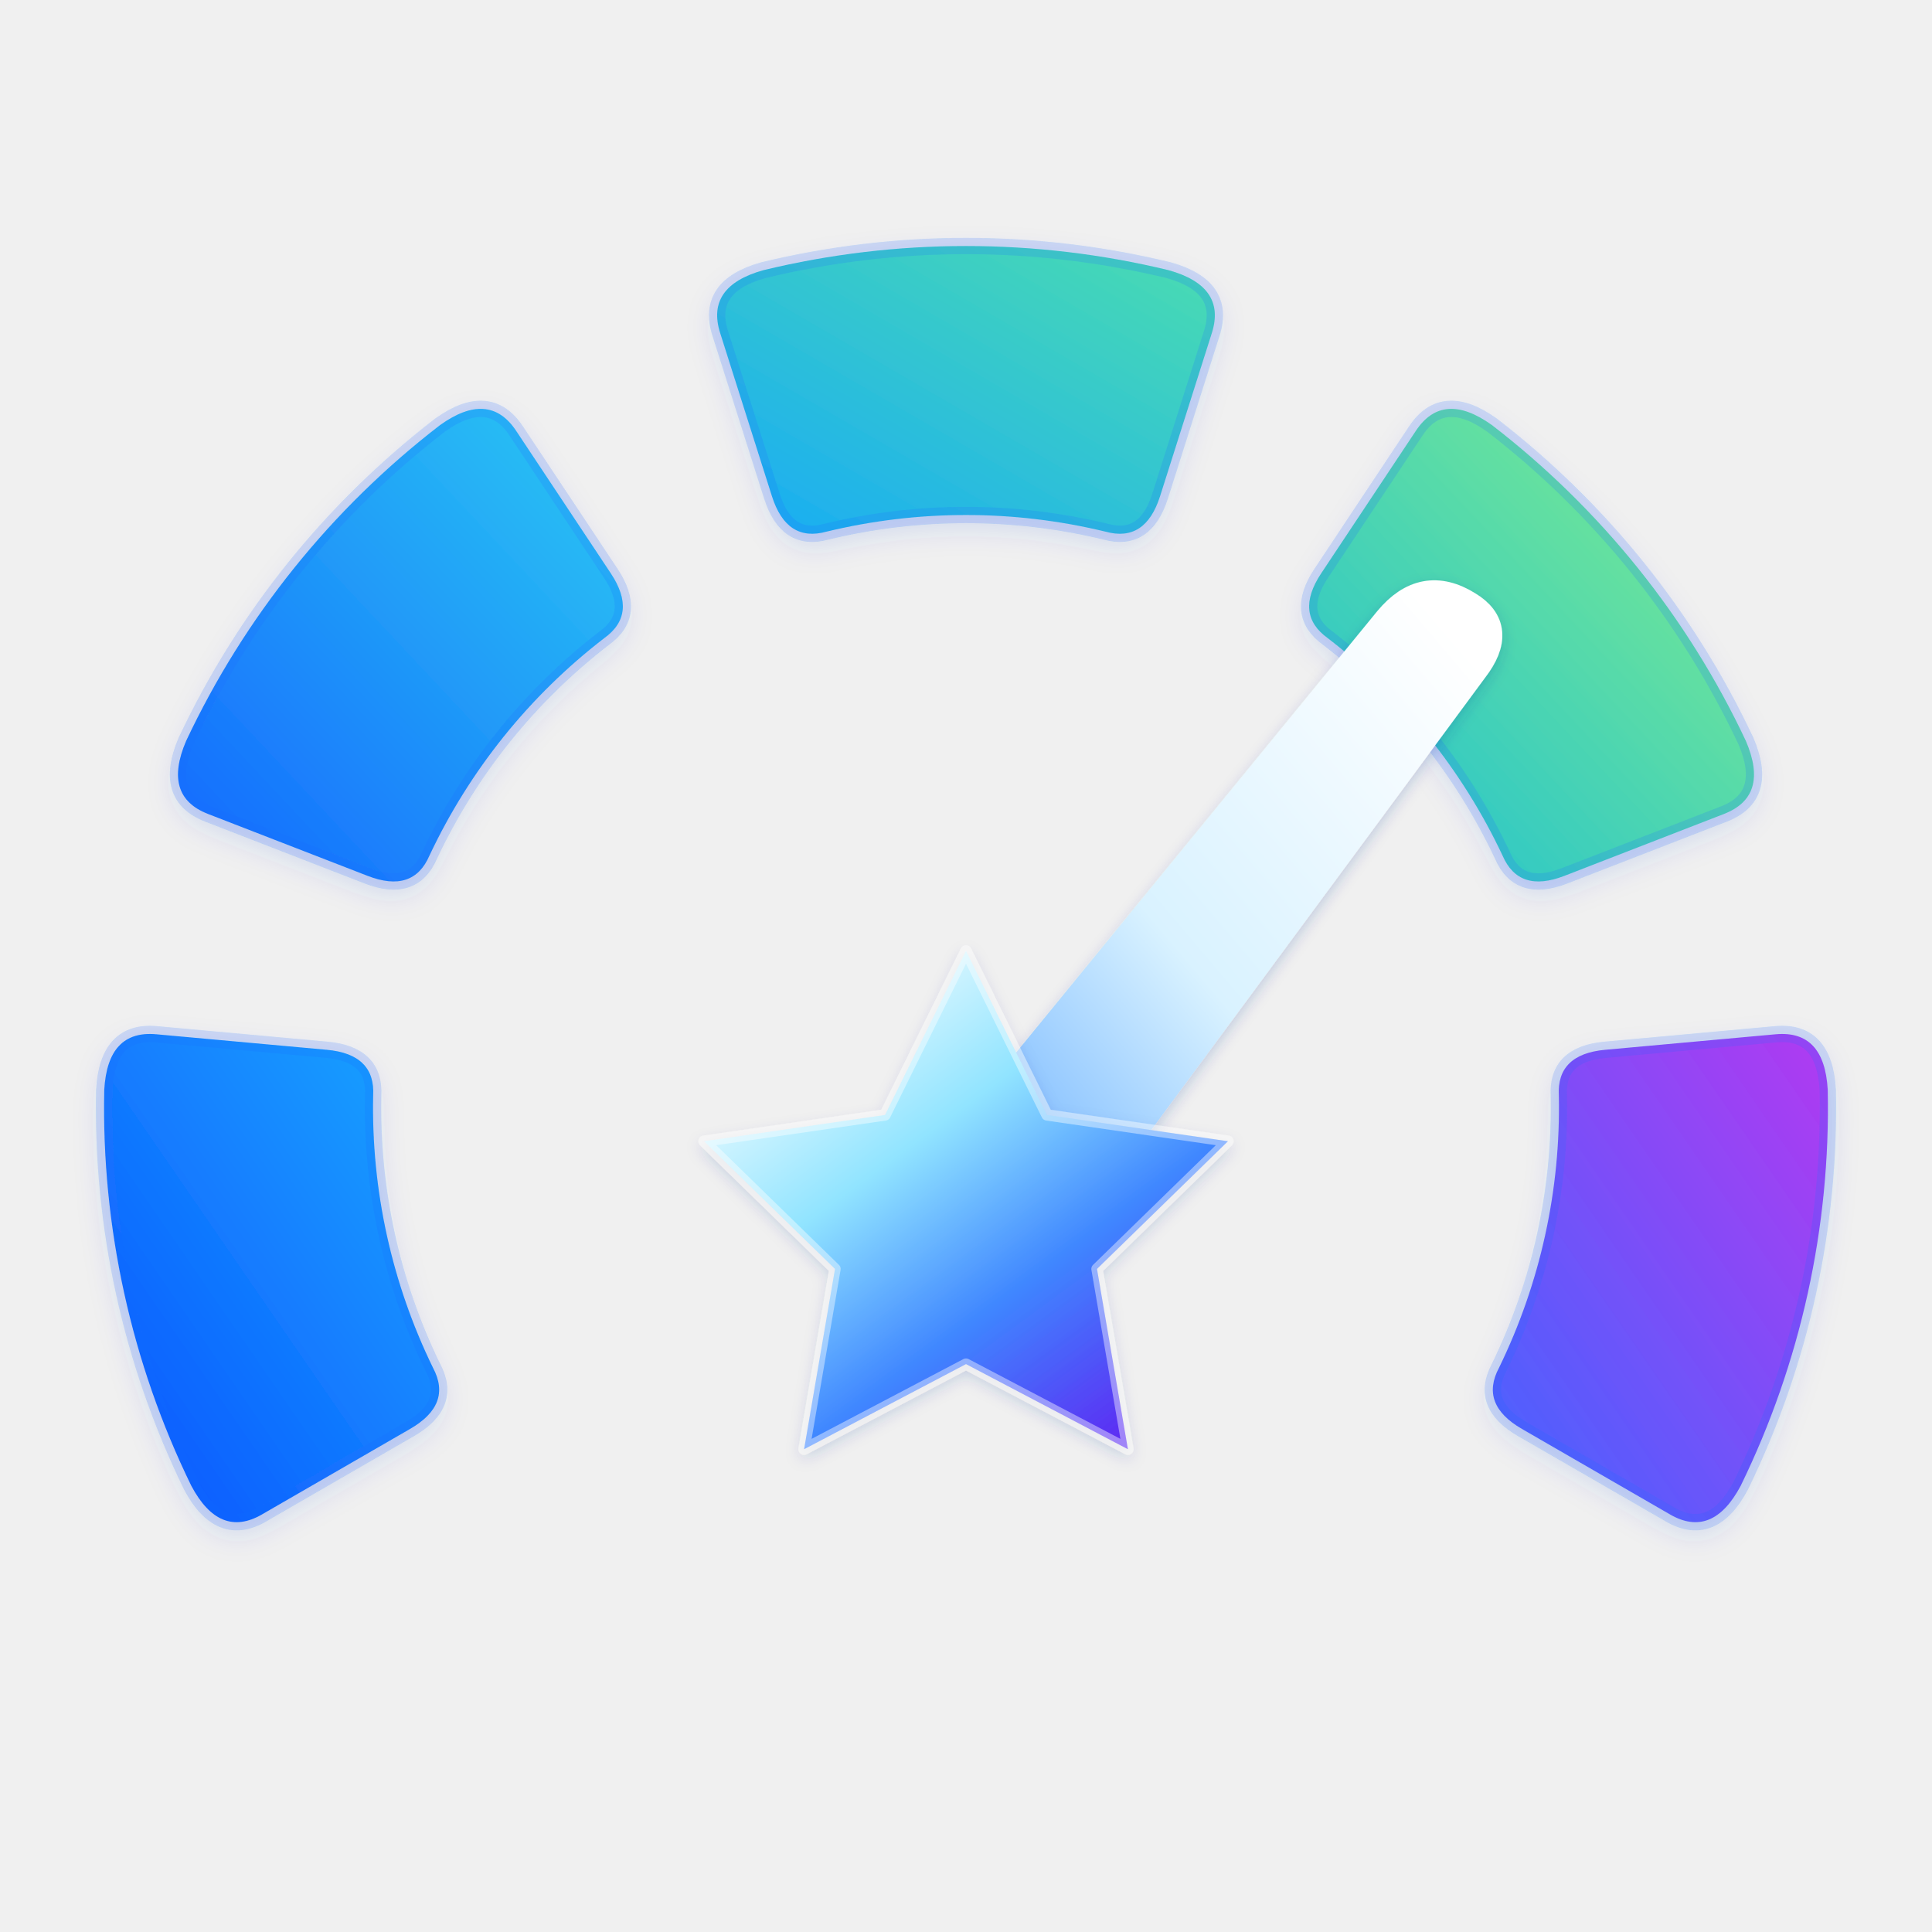
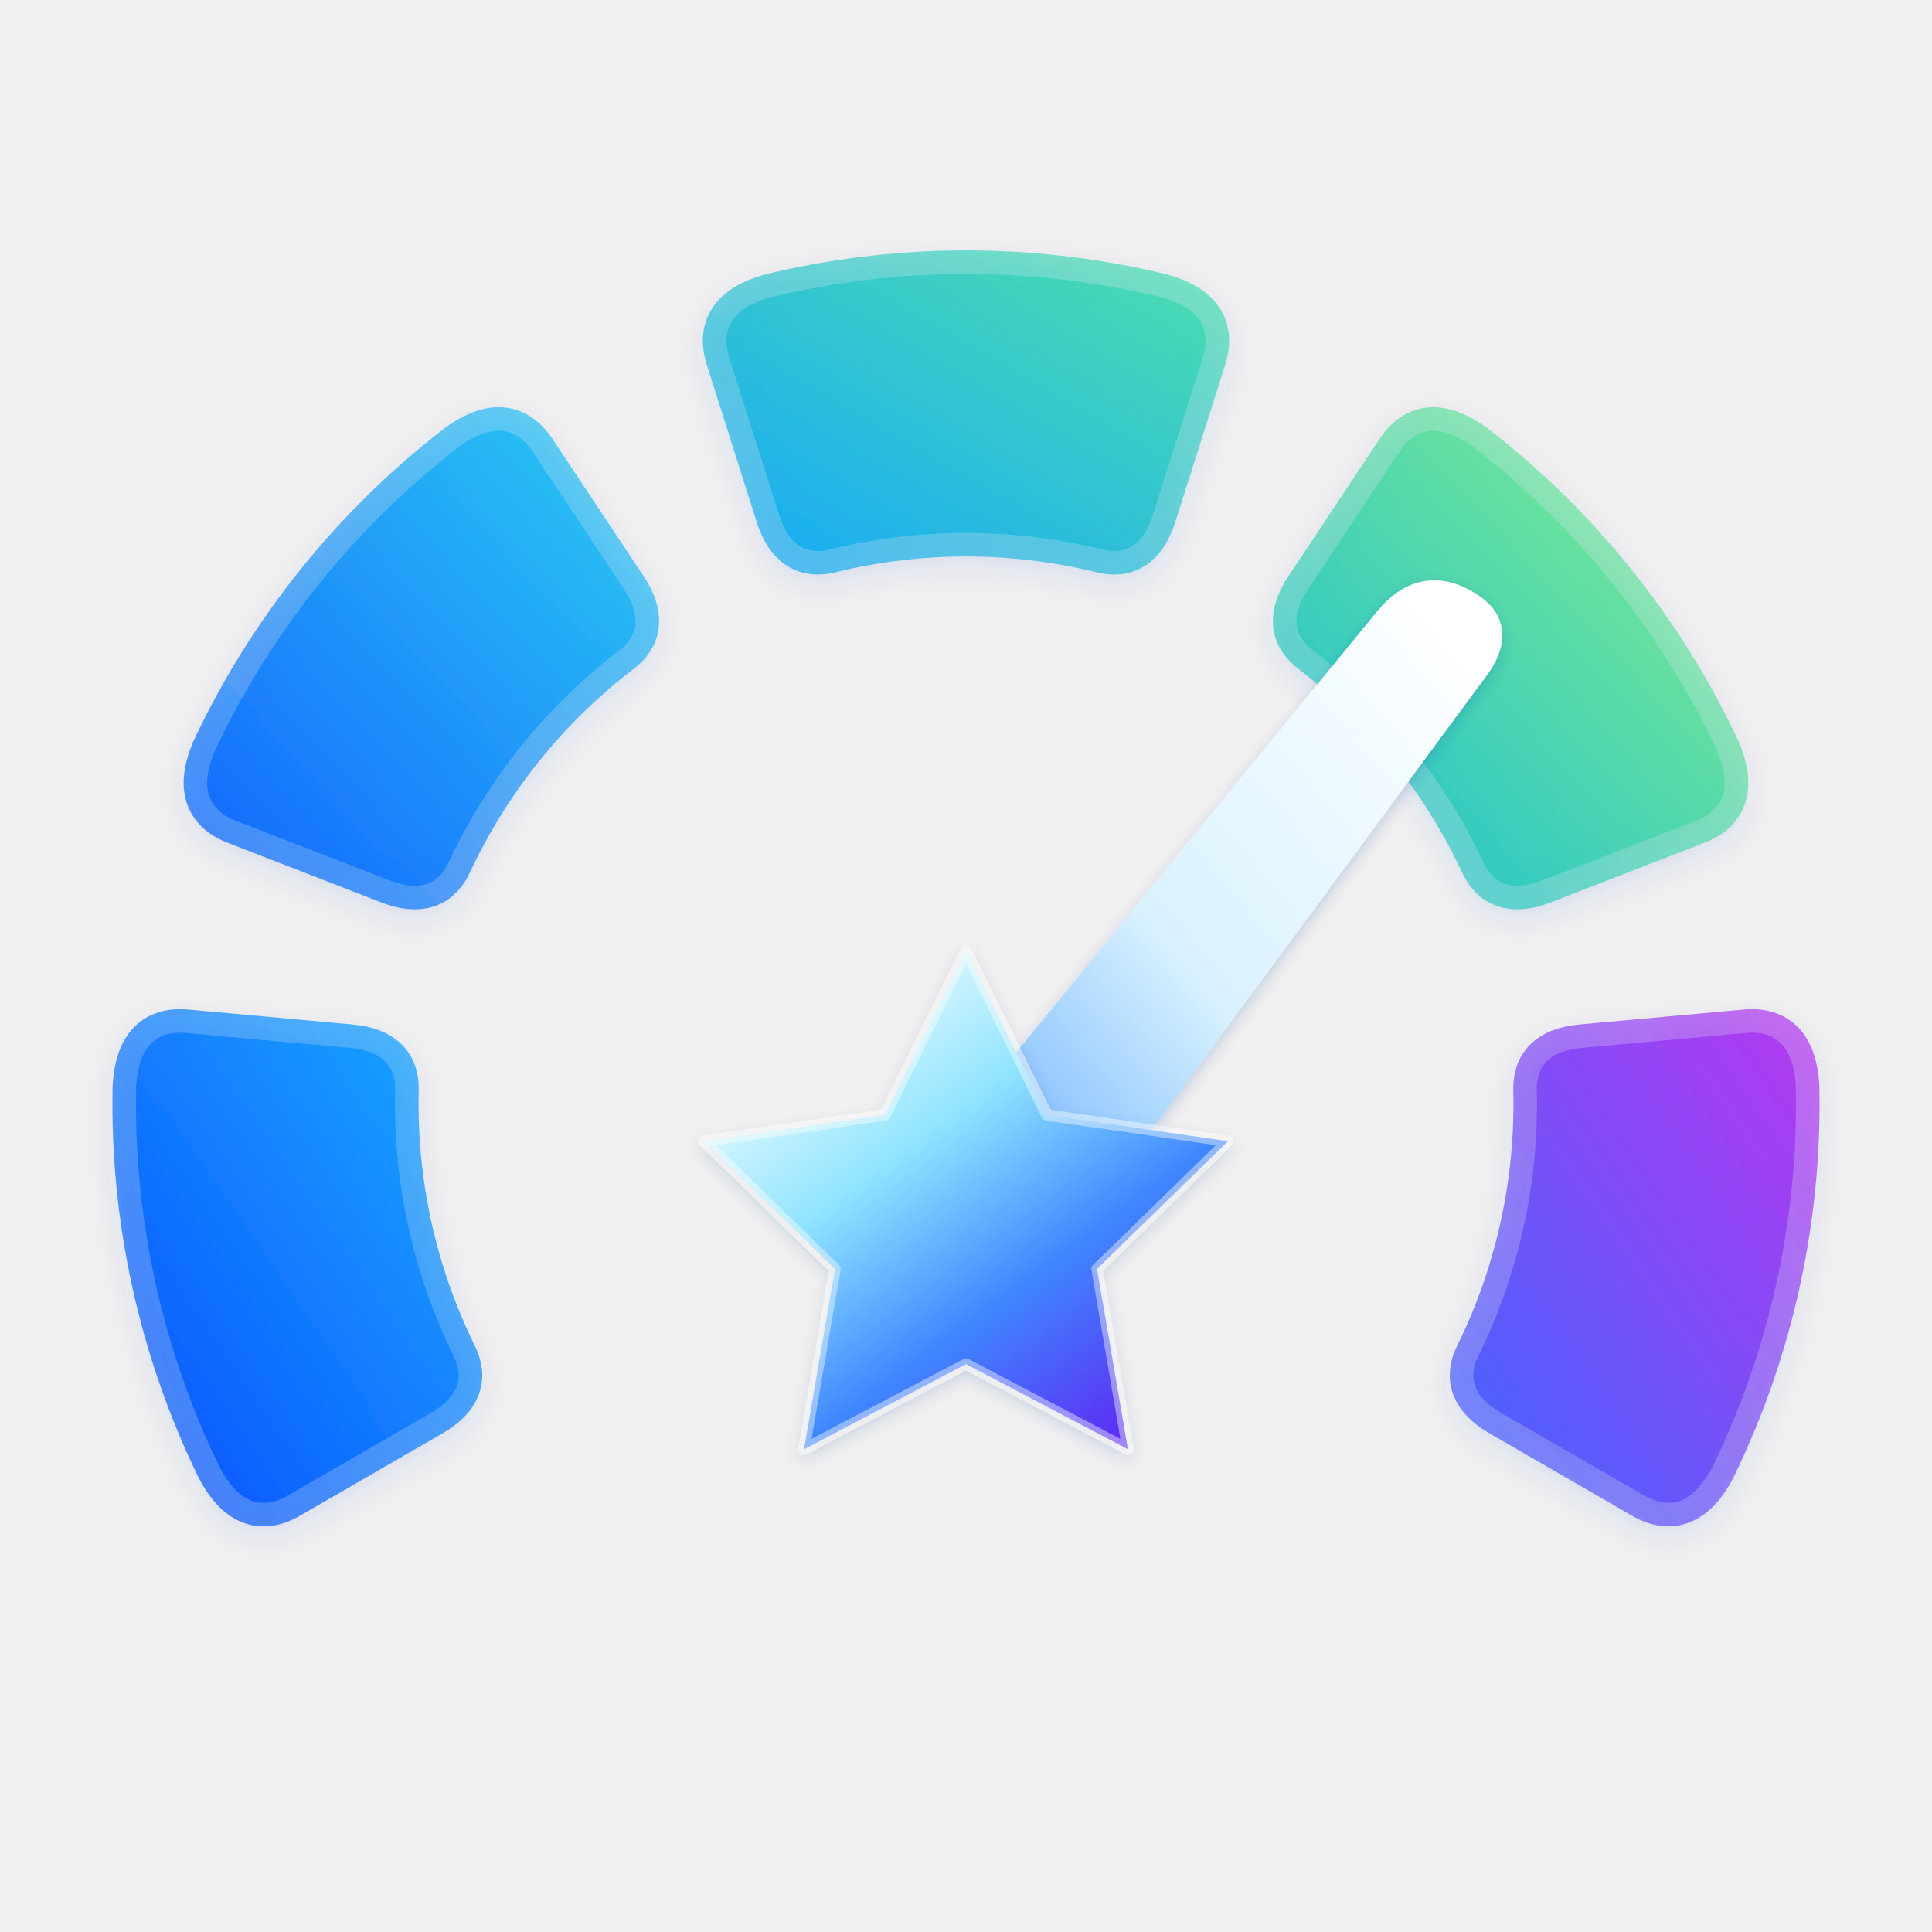
<svg xmlns="http://www.w3.org/2000/svg" width="1024" height="1024" viewBox="0 0 1024 1024">
  <defs>
    <linearGradient id="seg1" x1="0" y1="1" x2="1" y2="0">
      <stop offset="0" stop-color="#0b52ff" />
      <stop offset="1" stop-color="#19a7ff" />
    </linearGradient>
    <linearGradient id="seg2" x1="0" y1="1" x2="1" y2="0">
      <stop offset="0" stop-color="#1466ff" />
      <stop offset="1" stop-color="#2bcaf2" />
    </linearGradient>
    <linearGradient id="seg3" x1="0" y1="1" x2="1" y2="0">
      <stop offset="0" stop-color="#18abf6" />
      <stop offset="1" stop-color="#4bddaf" />
    </linearGradient>
    <linearGradient id="seg4" x1="0" y1="1" x2="1" y2="0">
      <stop offset="0" stop-color="#1bbfd4" />
      <stop offset="1" stop-color="#85ef89" />
    </linearGradient>
    <linearGradient id="seg5" x1="0" y1="1" x2="1" y2="0">
      <stop offset="0" stop-color="#4364ff" />
      <stop offset="1" stop-color="#b13af1" />
    </linearGradient>
    <linearGradient id="needle" x1="0.10" y1="0.90" x2="0.95" y2="0.06">
      <stop offset="0" stop-color="#5ca7ff" />
      <stop offset="0.46" stop-color="#d9f2ff" />
      <stop offset="1" stop-color="#ffffff" />
    </linearGradient>
    <linearGradient id="star" x1="0.14" y1="0.08" x2="0.82" y2="0.96">
      <stop offset="0" stop-color="#fbffff" />
      <stop offset="0.36" stop-color="#91e4ff" />
      <stop offset="0.68" stop-color="#3f86ff" />
      <stop offset="1" stop-color="#5c2df3" />
    </linearGradient>
    <filter id="softShadow" x="-30%" y="-30%" width="160%" height="160%">
      <feDropShadow dx="0" dy="5" stdDeviation="7" flood-color="#1844d7" flood-opacity="0.14" />
    </filter>
    <filter id="tinyShadow" x="-30%" y="-30%" width="160%" height="160%">
      <feDropShadow dx="0" dy="3" stdDeviation="4" flood-color="#173a96" flood-opacity="0.20" />
    </filter>
  </defs>
-   <g filter="url(#softShadow)" transform="translate(0 18) translate(512 512) scale(1.08) translate(-512 -512)">
-     <path d="M 166.46,764.50 Q 145.67,776.50 131.81,750.43 A 423,423 0 0 1 89.09,556.14 Q 90.74,526.66 114.64,528.84 L 198.30,536.45 Q 222.20,538.63 221.06,558.91 A 291,291 0 0 0 250.45,692.57 Q 259.99,710.50 239.20,722.50 L 166.46,764.50 Z" fill="url(#seg1)" stroke="#216eff" stroke-opacity=".18" stroke-width="8" />
-     <path d="M 140.00,420.71 Q 117.63,412.03 129.26,384.90 A 423,423 0 0 1 253.91,229.86 Q 277.92,212.67 291.20,232.66 L 337.68,302.63 Q 350.96,322.62 334.45,334.44 A 291,291 0 0 0 248.70,441.10 Q 240.69,459.77 218.32,451.09 L 140.00,420.71 Z" fill="url(#seg2)" stroke="#216eff" stroke-opacity=".18" stroke-width="8" />
-     <path d="M 391.35,184.68 Q 384.10,161.80 412.53,153.86 A 423,423 0 0 1 611.47,153.86 Q 639.90,161.80 632.65,184.68 L 607.25,264.74 Q 599.99,287.62 580.43,282.16 A 291,291 0 0 0 443.57,282.16 Q 424.01,287.62 416.75,264.74 L 391.35,184.68 Z" fill="url(#seg3)" stroke="#216eff" stroke-opacity=".18" stroke-width="8" />
-     <path d="M 732.80,232.66 Q 746.08,212.67 770.09,229.86 A 423,423 0 0 1 894.74,384.90 Q 906.37,412.03 884.00,420.71 L 805.68,451.09 Q 783.31,459.77 775.30,441.10 A 291,291 0 0 0 689.55,334.44 Q 673.04,322.62 686.32,302.63 L 732.80,232.66 Z" fill="url(#seg4)" stroke="#216eff" stroke-opacity=".18" stroke-width="8" />
-     <path d="M 909.36,528.84 Q 933.26,526.66 934.91,556.14 A 423,423 0 0 1 892.19,750.43 Q 878.33,776.50 857.54,764.50 L 784.80,722.50 Q 764.01,710.50 773.55,692.57 A 291,291 0 0 0 802.94,558.91 Q 801.80,538.63 825.70,536.45 L 909.36,528.84 Z" fill="url(#seg5)" stroke="#216eff" stroke-opacity=".18" stroke-width="8" />
+   <g filter="url(#softShadow)" transform="translate(0 18) translate(512 512) scale(1.04) translate(-512 -512)">
+     <path d="M 166.46,764.50 Q 145.67,776.50 131.81,750.43 A 423,423 0 0 1 89.09,556.14 Q 90.74,526.66 114.64,528.84 L 198.30,536.45 Q 222.20,538.63 221.06,558.91 A 291,291 0 0 0 250.45,692.57 Q 259.99,710.50 239.20,722.50 L 166.46,764.50 Z" fill="url(#seg1)" stroke="url(#seg1)" stroke-opacity=".72" stroke-width="24" stroke-linejoin="round" />
+     <path d="M 140.00,420.71 Q 117.63,412.03 129.26,384.90 A 423,423 0 0 1 253.91,229.86 Q 277.92,212.67 291.20,232.66 L 337.68,302.63 Q 350.96,322.62 334.45,334.44 A 291,291 0 0 0 248.70,441.10 Q 240.69,459.77 218.32,451.09 L 140.00,420.71 Z" fill="url(#seg2)" stroke="url(#seg2)" stroke-opacity=".72" stroke-width="24" stroke-linejoin="round" />
+     <path d="M 391.35,184.68 Q 384.10,161.80 412.53,153.86 A 423,423 0 0 1 611.47,153.86 Q 639.90,161.80 632.65,184.68 L 607.25,264.74 Q 599.99,287.62 580.43,282.16 A 291,291 0 0 0 443.57,282.16 Q 424.01,287.62 416.75,264.74 L 391.35,184.68 Z" fill="url(#seg3)" stroke="url(#seg3)" stroke-opacity=".72" stroke-width="24" stroke-linejoin="round" />
+     <path d="M 732.80,232.66 Q 746.08,212.67 770.09,229.86 A 423,423 0 0 1 894.74,384.90 Q 906.37,412.03 884.00,420.71 L 805.68,451.09 Q 783.31,459.77 775.30,441.10 A 291,291 0 0 0 689.55,334.44 Q 673.04,322.62 686.32,302.63 L 732.80,232.66 Z" fill="url(#seg4)" stroke="url(#seg4)" stroke-opacity=".72" stroke-width="24" stroke-linejoin="round" />
+     <path d="M 909.36,528.84 Q 933.26,526.66 934.91,556.14 A 423,423 0 0 1 892.19,750.43 Q 878.33,776.50 857.54,764.50 L 784.80,722.50 Q 764.01,710.50 773.55,692.57 A 291,291 0 0 0 802.94,558.91 Q 801.80,538.63 825.70,536.45 L 909.36,528.84 Z" fill="url(#seg5)" stroke="url(#seg5)" stroke-opacity=".72" stroke-width="24" stroke-linejoin="round" />
  </g>
  <path transform="translate(26 32) scale(.95)" d="     M 469,654     L 748,313     Q 767,290 791,305     Q 811,317 794,339     L 546,675     Q 536,688 521,687     Q 504,685 496,670     Z" fill="url(#needle)" stroke="url(#needle)" stroke-width="18" stroke-linejoin="round" filter="url(#tinyShadow)" />
  <polygon points="512.00,504.00 554.91,590.94 650.85,604.88 581.43,672.56 597.82,768.12 512.00,723.00 426.18,768.12 442.57,672.56 373.15,604.88 469.09,590.94" fill="url(#star)" stroke="#ffffff" stroke-opacity=".42" stroke-width="6" stroke-linejoin="round" filter="url(#tinyShadow)" />
</svg>
